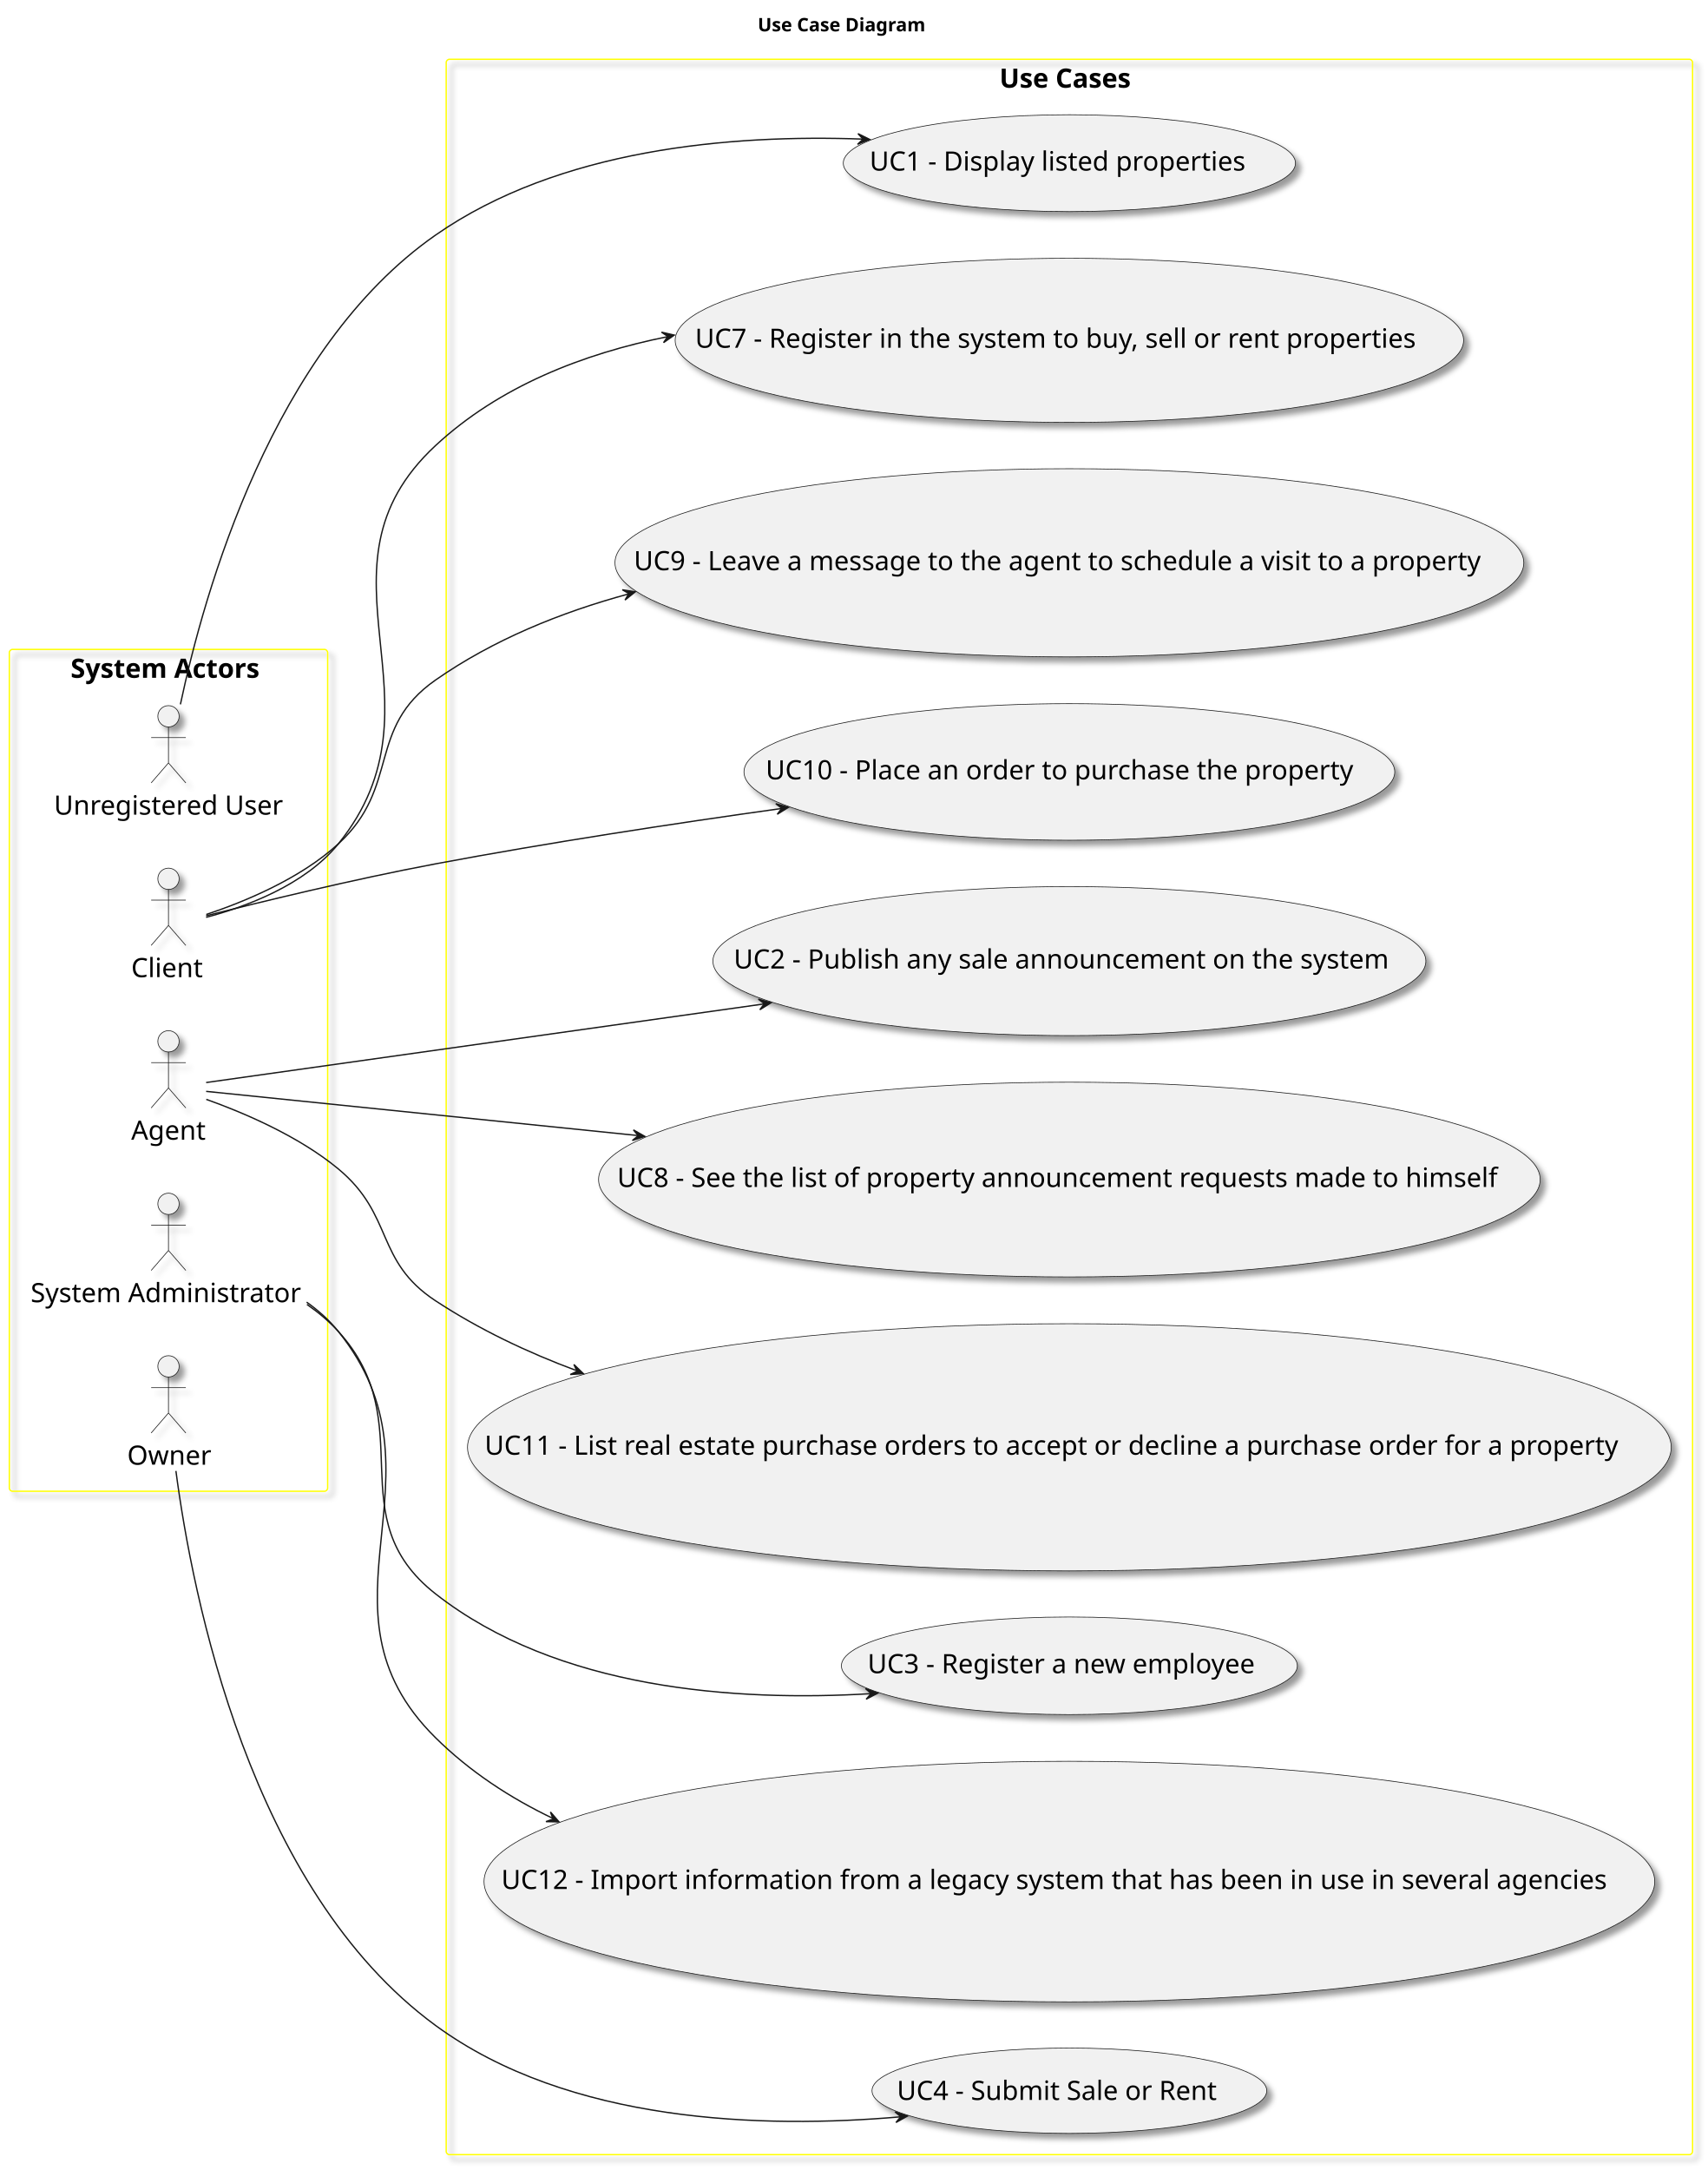
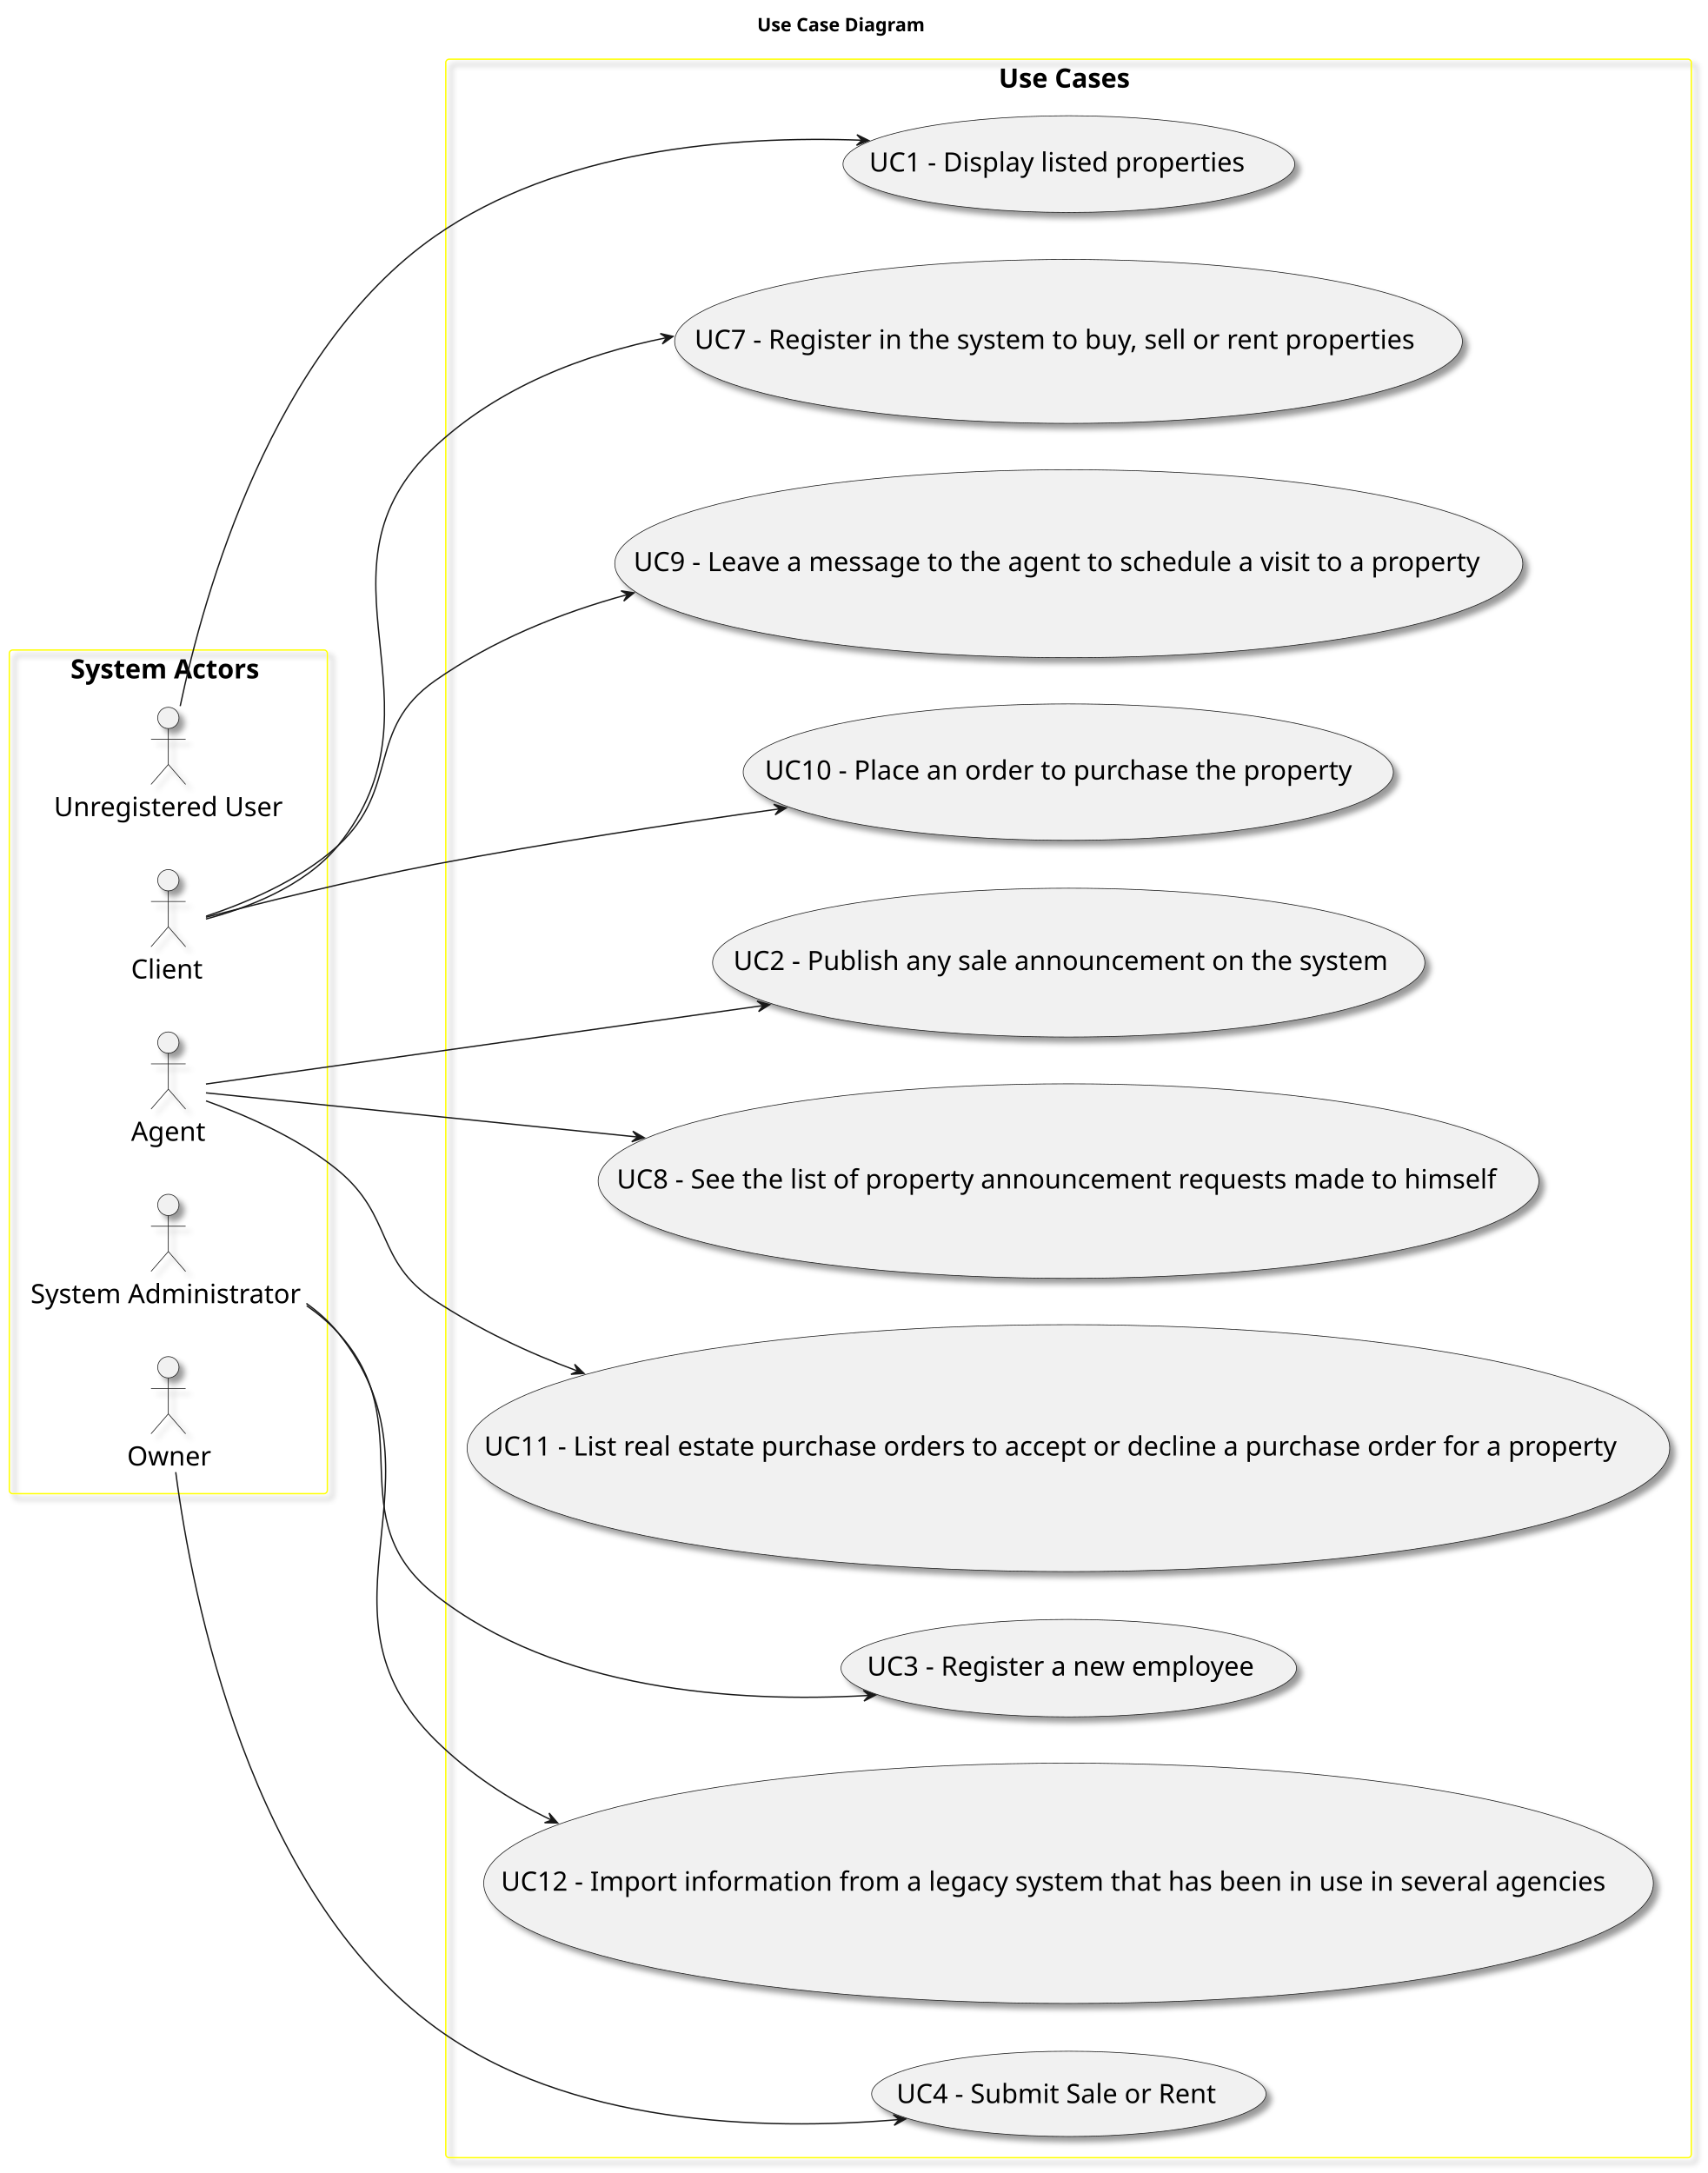
- <svg xmlns="http://www.w3.org/2000/svg" contentStyleType="text/css" height="1629px" preserveAspectRatio="none" style="width:1282px;height:1629px;background:#FFFFFF;" version="1.1" viewBox="0 0 1282 1629" width="1282px" zoomAndPan="magnify">
+ <svg xmlns="http://www.w3.org/2000/svg" contentStyleType="text/css" height="1633px" preserveAspectRatio="none" style="width:1283px;height:1633px;background:#FFFFFF;" version="1.1" viewBox="0 0 1283 1633" width="1283px" zoomAndPan="magnify">
  <defs>
    <filter height="300%" id="fh5mfqaorvu8s" width="300%" x="-1" y="-1">
      <feGaussianBlur result="blurOut" stdDeviation="2.0" />
      <feColorMatrix in="blurOut" result="blurOut2" type="matrix" values="0 0 0 0 0 0 0 0 0 0 0 0 0 0 0 0 0 0 .4 0" />
      <feOffset dx="4.0" dy="4.0" in="blurOut2" result="blurOut3" />
      <feBlend in="SourceGraphic" in2="blurOut3" mode="normal" />
    </filter>
  </defs>
  <g>
-     <text fill="#000000" font-family="sans-serif" font-size="14" font-weight="bold" lengthAdjust="spacing" textLength="131" x="568.88" y="23.535">Use Case Diagram</text>
+     <text fill="#000000" font-family="sans-serif" font-size="14" font-weight="bold" lengthAdjust="spacing" textLength="131" x="569" y="23.535">Use Case Diagram</text>
    <g id="cluster_actors">
-       <rect fill="none" filter="url(#fh5mfqaorvu8s)" height="632" rx="2.5" ry="2.5" style="stroke:#FFFF00;stroke-width:1.0;" width="239" x="7" y="487.488" />
-       <text fill="#000000" font-family="sans-serif" font-size="20" font-weight="bold" lengthAdjust="spacing" textLength="147" x="53" y="508.824">System Actors</text>
+       <rect fill="none" filter="url(#fh5mfqaorvu8s)" height="634" rx="2.5" ry="2.5" style="stroke:#FFFF00;stroke-width:1.0;" width="239" x="7" y="488.488" />
+       <text fill="#000000" font-family="sans-serif" font-size="20" font-weight="bold" lengthAdjust="spacing" textLength="147" x="53" y="509.824">System Actors</text>
    </g>
    <g id="cluster_usecases">
-       <rect fill="none" filter="url(#fh5mfqaorvu8s)" height="1573" rx="2.5" ry="2.5" style="stroke:#FFFF00;stroke-width:1.0;" width="935.76" x="335" y="44.488" />
-       <text fill="#000000" font-family="sans-serif" font-size="20" font-weight="bold" lengthAdjust="spacing" textLength="105" x="750.38" y="65.824">Use Cases</text>
+       <rect fill="none" filter="url(#fh5mfqaorvu8s)" height="1577" rx="2.5" ry="2.5" style="stroke:#FFFF00;stroke-width:1.0;" width="936" x="335" y="44.488" />
+       <text fill="#000000" font-family="sans-serif" font-size="20" font-weight="bold" lengthAdjust="spacing" textLength="105" x="750.5" y="65.824">Use Cases</text>
    </g>
    <g id="elem_Unregistered User">
-       <ellipse cx="126.5" cy="537.708" fill="#F1F1F1" filter="url(#fh5mfqaorvu8s)" rx="8" ry="8" style="stroke:#181818;stroke-width:0.5;" />
-       <path d="M126.5,545.708 L126.5,572.708 M113.5,553.708 L139.5,553.708 M126.5,572.708 L113.5,587.708 M126.5,572.708 L139.5,587.708 " fill="none" filter="url(#fh5mfqaorvu8s)" style="stroke:#181818;stroke-width:0.5;" />
-       <text fill="#000000" font-family="sans-serif" font-size="20" lengthAdjust="spacing" textLength="172" x="40.5" y="611.544">Unregistered User</text>
+       <ellipse cx="126.5" cy="539.488" fill="#F1F1F1" filter="url(#fh5mfqaorvu8s)" rx="8" ry="8" style="stroke:#181818;stroke-width:0.5;" />
+       <path d="M126.5,547.488 L126.5,574.488 M113.5,555.488 L139.5,555.488 M126.5,574.488 L113.5,589.488 M126.5,574.488 L139.5,589.488 " fill="none" filter="url(#fh5mfqaorvu8s)" style="stroke:#181818;stroke-width:0.5;" />
+       <text fill="#000000" font-family="sans-serif" font-size="20" lengthAdjust="spacing" textLength="172" x="40.5" y="613.324">Unregistered User</text>
    </g>
    <g id="elem_Client">
-       <ellipse cx="126.5" cy="659.708" fill="#F1F1F1" filter="url(#fh5mfqaorvu8s)" rx="8" ry="8" style="stroke:#181818;stroke-width:0.5;" />
-       <path d="M126.5,667.708 L126.5,694.708 M113.5,675.708 L139.5,675.708 M126.5,694.708 L113.5,709.708 M126.5,694.708 L139.5,709.708 " fill="none" filter="url(#fh5mfqaorvu8s)" style="stroke:#181818;stroke-width:0.5;" />
-       <text fill="#000000" font-family="sans-serif" font-size="20" lengthAdjust="spacing" textLength="56" x="98.5" y="733.544">Client</text>
+       <ellipse cx="126.5" cy="661.488" fill="#F1F1F1" filter="url(#fh5mfqaorvu8s)" rx="8" ry="8" style="stroke:#181818;stroke-width:0.5;" />
+       <path d="M126.5,669.488 L126.5,696.488 M113.5,677.488 L139.5,677.488 M126.5,696.488 L113.5,711.488 M126.5,696.488 L139.5,711.488 " fill="none" filter="url(#fh5mfqaorvu8s)" style="stroke:#181818;stroke-width:0.5;" />
+       <text fill="#000000" font-family="sans-serif" font-size="20" lengthAdjust="spacing" textLength="56" x="98.5" y="735.324">Client</text>
    </g>
    <g id="elem_Agent">
-       <ellipse cx="126.5" cy="781.708" fill="#F1F1F1" filter="url(#fh5mfqaorvu8s)" rx="8" ry="8" style="stroke:#181818;stroke-width:0.5;" />
-       <path d="M126.5,789.708 L126.5,816.708 M113.5,797.708 L139.5,797.708 M126.5,816.708 L113.5,831.708 M126.5,816.708 L139.5,831.708 " fill="none" filter="url(#fh5mfqaorvu8s)" style="stroke:#181818;stroke-width:0.5;" />
-       <text fill="#000000" font-family="sans-serif" font-size="20" lengthAdjust="spacing" textLength="56" x="98.5" y="855.544">Agent</text>
+       <ellipse cx="126.5" cy="783.488" fill="#F1F1F1" filter="url(#fh5mfqaorvu8s)" rx="8" ry="8" style="stroke:#181818;stroke-width:0.5;" />
+       <path d="M126.5,791.488 L126.5,818.488 M113.5,799.488 L139.5,799.488 M126.5,818.488 L113.5,833.488 M126.5,818.488 L139.5,833.488 " fill="none" filter="url(#fh5mfqaorvu8s)" style="stroke:#181818;stroke-width:0.5;" />
+       <text fill="#000000" font-family="sans-serif" font-size="20" lengthAdjust="spacing" textLength="56" x="98.5" y="857.324">Agent</text>
    </g>
    <g id="elem_System Administrator">
-       <ellipse cx="126.5" cy="903.708" fill="#F1F1F1" filter="url(#fh5mfqaorvu8s)" rx="8" ry="8" style="stroke:#181818;stroke-width:0.5;" />
-       <path d="M126.5,911.708 L126.5,938.708 M113.5,919.708 L139.5,919.708 M126.5,938.708 L113.5,953.708 M126.5,938.708 L139.5,953.708 " fill="none" filter="url(#fh5mfqaorvu8s)" style="stroke:#181818;stroke-width:0.5;" />
-       <text fill="#000000" font-family="sans-serif" font-size="20" lengthAdjust="spacing" textLength="207" x="23" y="977.544">System Administrator</text>
+       <ellipse cx="126.5" cy="905.488" fill="#F1F1F1" filter="url(#fh5mfqaorvu8s)" rx="8" ry="8" style="stroke:#181818;stroke-width:0.5;" />
+       <path d="M126.5,913.488 L126.5,940.488 M113.5,921.488 L139.5,921.488 M126.5,940.488 L113.5,955.488 M126.5,940.488 L139.5,955.488 " fill="none" filter="url(#fh5mfqaorvu8s)" style="stroke:#181818;stroke-width:0.5;" />
+       <text fill="#000000" font-family="sans-serif" font-size="20" lengthAdjust="spacing" textLength="207" x="23" y="979.324">System Administrator</text>
    </g>
    <g id="elem_Owner">
-       <ellipse cx="126.5" cy="1025.708" fill="#F1F1F1" filter="url(#fh5mfqaorvu8s)" rx="8" ry="8" style="stroke:#181818;stroke-width:0.5;" />
-       <path d="M126.5,1033.708 L126.5,1060.708 M113.5,1041.708 L139.5,1041.708 M126.5,1060.708 L113.5,1075.708 M126.5,1060.708 L139.5,1075.708 " fill="none" filter="url(#fh5mfqaorvu8s)" style="stroke:#181818;stroke-width:0.5;" />
-       <text fill="#000000" font-family="sans-serif" font-size="20" lengthAdjust="spacing" textLength="62" x="95.5" y="1099.544">Owner</text>
+       <ellipse cx="126.5" cy="1027.488" fill="#F1F1F1" filter="url(#fh5mfqaorvu8s)" rx="8" ry="8" style="stroke:#181818;stroke-width:0.5;" />
+       <path d="M126.5,1035.488 L126.5,1062.488 M113.5,1043.488 L139.5,1043.488 M126.5,1062.488 L113.5,1077.488 M126.5,1062.488 L139.5,1077.488 " fill="none" filter="url(#fh5mfqaorvu8s)" style="stroke:#181818;stroke-width:0.5;" />
+       <text fill="#000000" font-family="sans-serif" font-size="20" lengthAdjust="spacing" textLength="62" x="95.5" y="1101.324">Owner</text>
    </g>
    <g id="elem_UC1">
-       <ellipse cx="802.884" cy="122.487" fill="#F1F1F1" filter="url(#fh5mfqaorvu8s)" rx="169.744" ry="36.349" style="stroke:#181818;stroke-width:0.5;" />
-       <text fill="#000000" font-family="sans-serif" font-size="20" lengthAdjust="spacing" textLength="300" x="652.884" y="128.046">UC1 - Display listed properties</text>
+       <ellipse cx="803.244" cy="123.337" fill="#F1F1F1" filter="url(#fh5mfqaorvu8s)" rx="169.744" ry="36.349" style="stroke:#181818;stroke-width:0.5;" />
+       <text fill="#000000" font-family="sans-serif" font-size="20" lengthAdjust="spacing" textLength="300" x="653.244" y="128.896">UC1 - Display listed properties</text>
    </g>
    <g id="elem_UC2">
-       <ellipse cx="802.885" cy="721.485" fill="#F1F1F1" filter="url(#fh5mfqaorvu8s)" rx="267.635" ry="55.927" style="stroke:#181818;stroke-width:0.5;" />
-       <text fill="#000000" font-family="sans-serif" font-size="20" lengthAdjust="spacing" textLength="504" x="550.885" y="727.044">UC2 - Publish any sale announcement on the system</text>
+       <ellipse cx="803.135" cy="723.415" fill="#F1F1F1" filter="url(#fh5mfqaorvu8s)" rx="267.635" ry="55.927" style="stroke:#181818;stroke-width:0.5;" />
+       <text fill="#000000" font-family="sans-serif" font-size="20" lengthAdjust="spacing" textLength="504" x="551.135" y="728.974">UC2 - Publish any sale announcement on the system</text>
    </g>
    <g id="elem_UC3">
-       <ellipse cx="802.878" cy="1250.488" fill="#F1F1F1" filter="url(#fh5mfqaorvu8s)" rx="171.148" ry="36.63" style="stroke:#181818;stroke-width:0.5;" />
-       <text fill="#000000" font-family="sans-serif" font-size="20" lengthAdjust="spacing" textLength="303" x="651.378" y="1256.047">UC3 - Register a new employee</text>
+       <ellipse cx="803.148" cy="1253.618" fill="#F1F1F1" filter="url(#fh5mfqaorvu8s)" rx="171.148" ry="36.63" style="stroke:#181818;stroke-width:0.5;" />
+       <text fill="#000000" font-family="sans-serif" font-size="20" lengthAdjust="spacing" textLength="303" x="651.648" y="1259.177">UC3 - Register a new employee</text>
    </g>
    <g id="elem_UC4">
-       <ellipse cx="802.875" cy="1569.489" fill="#F1F1F1" filter="url(#fh5mfqaorvu8s)" rx="148.205" ry="32.041" style="stroke:#181818;stroke-width:0.5;" />
-       <text fill="#000000" font-family="sans-serif" font-size="20" lengthAdjust="spacing" textLength="253" x="673.375" y="1576.407">UC4 - Submit Sale or Rent</text>
+       <ellipse cx="803.205" cy="1573.529" fill="#F1F1F1" filter="url(#fh5mfqaorvu8s)" rx="148.205" ry="32.041" style="stroke:#181818;stroke-width:0.5;" />
+       <text fill="#000000" font-family="sans-serif" font-size="20" lengthAdjust="spacing" textLength="253" x="673.705" y="1580.447">UC4 - Submit Sale or Rent</text>
    </g>
    <g id="elem_UC7">
-       <ellipse cx="802.879" cy="255.484" fill="#F1F1F1" filter="url(#fh5mfqaorvu8s)" rx="295.979" ry="61.596" style="stroke:#181818;stroke-width:0.5;" />
-       <text fill="#000000" font-family="sans-serif" font-size="20" lengthAdjust="spacing" textLength="562" x="521.879" y="261.043">UC7 - Register in the system to buy, sell or rent properties</text>
+       <ellipse cx="802.979" cy="256.584" fill="#F1F1F1" filter="url(#fh5mfqaorvu8s)" rx="295.979" ry="61.596" style="stroke:#181818;stroke-width:0.5;" />
+       <text fill="#000000" font-family="sans-serif" font-size="20" lengthAdjust="spacing" textLength="562" x="521.979" y="262.143">UC7 - Register in the system to buy, sell or rent properties</text>
    </g>
    <g id="elem_UC8">
-       <ellipse cx="802.882" cy="885.485" fill="#F1F1F1" filter="url(#fh5mfqaorvu8s)" rx="353.482" ry="73.097" style="stroke:#181818;stroke-width:0.5;" />
-       <text fill="#000000" font-family="sans-serif" font-size="20" lengthAdjust="spacing" textLength="679" x="463.382" y="891.043">UC8 - See the list of property announcement requests made to himself</text>
+       <ellipse cx="802.982" cy="887.585" fill="#F1F1F1" filter="url(#fh5mfqaorvu8s)" rx="353.482" ry="73.097" style="stroke:#181818;stroke-width:0.5;" />
+       <text fill="#000000" font-family="sans-serif" font-size="20" lengthAdjust="spacing" textLength="679" x="463.482" y="893.143">UC8 - See the list of property announcement requests made to himself</text>
    </g>
    <g id="elem_UC9">
-       <ellipse cx="802.877" cy="422.492" fill="#F1F1F1" filter="url(#fh5mfqaorvu8s)" rx="341.167" ry="70.633" style="stroke:#181818;stroke-width:0.5;" />
-       <text fill="#000000" font-family="sans-serif" font-size="20" lengthAdjust="spacing" textLength="654" x="475.877" y="428.05">UC9 - Leave a message to the agent to schedule a visit to a property</text>
+       <ellipse cx="803.167" cy="423.622" fill="#F1F1F1" filter="url(#fh5mfqaorvu8s)" rx="341.167" ry="70.633" style="stroke:#181818;stroke-width:0.5;" />
+       <text fill="#000000" font-family="sans-serif" font-size="20" lengthAdjust="spacing" textLength="654" x="476.167" y="429.18">UC9 - Leave a message to the agent to schedule a visit to a property</text>
    </g>
    <g id="elem_UC10">
-       <ellipse cx="802.876" cy="579.487" fill="#F1F1F1" filter="url(#fh5mfqaorvu8s)" rx="244.296" ry="51.259" style="stroke:#181818;stroke-width:0.5;" />
-       <text fill="#000000" font-family="sans-serif" font-size="20" lengthAdjust="spacing" textLength="456" x="574.876" y="585.046">UC10 - Place an order to purchase the property</text>
+       <ellipse cx="802.796" cy="580.247" fill="#F1F1F1" filter="url(#fh5mfqaorvu8s)" rx="244.296" ry="51.259" style="stroke:#181818;stroke-width:0.5;" />
+       <text fill="#000000" font-family="sans-serif" font-size="20" lengthAdjust="spacing" textLength="456" x="574.796" y="585.806">UC10 - Place an order to purchase the property</text>
    </g>
    <g id="elem_UC11">
-       <ellipse cx="802.879" cy="1086.484" fill="#F1F1F1" filter="url(#fh5mfqaorvu8s)" rx="451.879" ry="92.776" style="stroke:#181818;stroke-width:0.5;" />
-       <text fill="#000000" font-family="sans-serif" font-size="20" lengthAdjust="spacing" textLength="878" x="363.879" y="1092.043">UC11 - List real estate purchase orders to accept or decline a purchase order for a property</text>
+       <ellipse cx="802.879" cy="1088.264" fill="#F1F1F1" filter="url(#fh5mfqaorvu8s)" rx="451.879" ry="92.776" style="stroke:#181818;stroke-width:0.5;" />
+       <text fill="#000000" font-family="sans-serif" font-size="20" lengthAdjust="spacing" textLength="878" x="363.879" y="1093.823">UC11 - List real estate purchase orders to accept or decline a purchase order for a property</text>
    </g>
    <g id="elem_UC12">
-       <ellipse cx="802.88" cy="1412.486" fill="#F1F1F1" filter="url(#fh5mfqaorvu8s)" rx="439.49" ry="90.298" style="stroke:#181818;stroke-width:0.5;" />
-       <text fill="#000000" font-family="sans-serif" font-size="20" lengthAdjust="spacing" textLength="853" x="376.38" y="1418.045">UC12 - Import information from a legacy system that has been in use in several agencies</text>
+       <ellipse cx="802.99" cy="1415.286" fill="#F1F1F1" filter="url(#fh5mfqaorvu8s)" rx="439.49" ry="90.298" style="stroke:#181818;stroke-width:0.5;" />
+       <text fill="#000000" font-family="sans-serif" font-size="20" lengthAdjust="spacing" textLength="853" x="376.49" y="1420.845">UC12 - Import information from a legacy system that has been in use in several agencies</text>
    </g>
    <g id="link_Unregistered User_UC1">
-       <path d="M135.45,528.758 C153.22,444.788 204.63,261.768 327,176.488 C419.69,111.888 548.12,100.728 648.06,104.438 " fill="none" id="Unregistered User-to-UC1" style="stroke:#181818;stroke-width:1.0;" />
-       <polygon fill="#181818" points="652.99,104.678,644.157,100.322,647.994,104.478,643.837,108.315,652.99,104.678" style="stroke:#181818;stroke-width:1.0;" />
+       <path d="M135.41,530.648 C153.12,446.478 204.43,262.998 327,177.488 C419.67,112.828 548.13,101.678 648.09,105.398 " fill="none" id="Unregistered User-to-UC1" style="stroke:#181818;stroke-width:1.0;" />
+       <polygon fill="#181818" points="652.82,105.588,643.987,101.232,647.824,105.388,643.667,109.225,652.82,105.588" style="stroke:#181818;stroke-width:1.0;" />
    </g>
    <g id="link_Agent_UC2">
-       <path d="M154.77,812.648 C224.97,802.758 417.38,775.648 574.27,753.548 " fill="none" id="Agent-to-UC2" style="stroke:#181818;stroke-width:1.0;" />
-       <polygon fill="#181818" points="578.84,752.768,569.369,750.066,573.889,753.467,570.488,757.987,578.84,752.768" style="stroke:#181818;stroke-width:1.0;" />
+       <path d="M154.78,814.648 C224.92,804.768 417.05,777.708 573.89,755.618 " fill="none" id="Agent-to-UC2" style="stroke:#181818;stroke-width:1.0;" />
+       <polygon fill="#181818" points="578.42,754.978,568.949,752.276,573.469,755.677,570.068,760.197,578.42,754.978" style="stroke:#181818;stroke-width:1.0;" />
    </g>
    <g id="link_System Administrator_UC3">
-       <path d="M230.46,979.218 C239.07,985.178 247.11,991.918 254,999.488 C316.83,1068.558 253.5,1138.898 327,1196.488 C418.51,1268.178 552.09,1277.578 654.28,1271.388 " fill="none" id="System Administrator-to-UC3" style="stroke:#181818;stroke-width:1.0;" />
-       <polygon fill="#181818" points="659.04,1271.018,649.806,1267.592,654.05,1271.333,650.309,1275.577,659.04,1271.018" style="stroke:#181818;stroke-width:1.0;" />
+       <path d="M230.46,981.218 C239.07,987.178 247.11,993.918 254,1001.488 C316.83,1070.558 253.56,1140.828 327,1198.488 C418.14,1270.038 551.1,1279.918 653.18,1274.108 " fill="none" id="System Administrator-to-UC3" style="stroke:#181818;stroke-width:1.0;" />
+       <polygon fill="#181818" points="658.04,1273.808,648.816,1270.356,653.049,1274.109,649.297,1278.342,658.04,1273.808" style="stroke:#181818;stroke-width:1.0;" />
    </g>
    <g id="link_Owner_UC4">
-       <path d="M132.08,1104.228 C144.44,1198.058 187.6,1418.378 327,1520.488 C427.24,1593.908 572.93,1598.148 676.46,1589.048 " fill="none" id="Owner-to-UC4" style="stroke:#181818;stroke-width:1.0;" />
-       <polygon fill="#181818" points="681.29,1588.518,671.962,1585.359,676.311,1588.976,672.694,1593.326,681.29,1588.518" style="stroke:#181818;stroke-width:1.0;" />
+       <path d="M132.06,1106.298 C144.39,1200.278 187.5,1420.998 327,1523.488 C426.9,1596.878 572.11,1601.608 675.64,1592.838 " fill="none" id="Owner-to-UC4" style="stroke:#181818;stroke-width:1.0;" />
+       <polygon fill="#181818" points="680.58,1592.398,671.261,1589.21,675.6,1592.841,671.969,1597.179,680.58,1592.398" style="stroke:#181818;stroke-width:1.0;" />
    </g>
    <g id="link_Client_UC7">
-       <path d="M154.76,688.628 C183.73,680.958 228.77,664.668 254,633.488 C340.06,527.158 226.73,427.538 327,334.488 C374.72,290.198 437.37,265.548 501.45,252.688 " fill="none" id="Client-to-UC7" style="stroke:#181818;stroke-width:1.0;" />
-       <polygon fill="#181818" points="506.25,251.558,496.65,249.358,501.343,252.517,498.184,257.209,506.25,251.558" style="stroke:#181818;stroke-width:1.0;" />
+       <path d="M154.76,690.628 C183.74,682.968 228.78,666.668 254,635.488 C340.29,528.798 226.45,428.868 327,335.488 C374.62,291.258 437.12,266.608 501.08,253.728 " fill="none" id="Client-to-UC7" style="stroke:#181818;stroke-width:1.0;" />
+       <polygon fill="#181818" points="505.79,252.808,496.184,250.635,500.885,253.781,497.74,258.482,505.79,252.808" style="stroke:#181818;stroke-width:1.0;" />
    </g>
    <g id="link_Agent_UC8">
-       <path d="M154.77,819.278 C211.22,825.058 346.72,838.918 479.21,852.478 " fill="none" id="Agent-to-UC8" style="stroke:#181818;stroke-width:1.0;" />
-       <polygon fill="#181818" points="484.12,853.078,475.565,848.198,479.145,852.578,474.765,856.158,484.12,853.078" style="stroke:#181818;stroke-width:1.0;" />
+       <path d="M154.78,821.278 C211.24,827.058 346.78,840.918 479.31,854.478 " fill="none" id="Agent-to-UC8" style="stroke:#181818;stroke-width:1.0;" />
+       <polygon fill="#181818" points="484.11,854.968,475.555,850.088,479.135,854.468,474.755,858.048,484.11,854.968" style="stroke:#181818;stroke-width:1.0;" />
    </g>
    <g id="link_Client_UC9">
-       <path d="M154.88,686.488 C182.5,677.308 225.07,660.018 254,633.488 C300.85,590.518 274.87,546.868 327,510.488 C370.13,480.398 420.62,459.768 472.29,445.768 " fill="none" id="Client-to-UC9" style="stroke:#181818;stroke-width:1.0;" />
-       <polygon fill="#181818" points="476.94,444.268,467.214,442.719,472.108,445.555,469.272,450.449,476.94,444.268" style="stroke:#181818;stroke-width:1.0;" />
+       <path d="M154.9,688.508 C182.53,679.348 225.12,662.078 254,635.488 C301.05,592.178 274.62,548.178 327,511.488 C369.91,481.438 420.16,460.808 471.61,446.798 " fill="none" id="Client-to-UC9" style="stroke:#181818;stroke-width:1.0;" />
+       <polygon fill="#181818" points="476.42,445.518,466.694,443.969,471.588,446.805,468.752,451.699,476.42,445.518" style="stroke:#181818;stroke-width:1.0;" />
    </g>
    <g id="link_Client_UC10">
-       <path d="M154.78,687.448 C193.06,677.738 264.99,660.118 327,648.488 C411.66,632.608 505.4,618.298 587.07,606.878 " fill="none" id="Client-to-UC10" style="stroke:#181818;stroke-width:1.0;" />
-       <polygon fill="#181818" points="591.93,606.068,582.467,603.339,586.977,606.753,583.563,611.264,591.93,606.068" style="stroke:#181818;stroke-width:1.0;" />
+       <path d="M154.77,689.268 C193.04,679.318 264.95,661.278 327,649.488 C411.27,633.468 504.58,619.178 586.03,607.818 " fill="none" id="Client-to-UC10" style="stroke:#181818;stroke-width:1.0;" />
+       <polygon fill="#181818" points="590.87,607.138,581.406,604.413,585.917,607.825,582.505,612.337,590.87,607.138" style="stroke:#181818;stroke-width:1.0;" />
    </g>
    <g id="link_Agent_UC11">
-       <path d="M154.86,825.278 C182.06,834.978 223.97,852.588 254,877.488 C296.08,912.388 281.32,946.458 327,976.488 C359.61,997.918 395.87,1015.198 433.42,1029.128 " fill="none" id="Agent-to-UC11" style="stroke:#181818;stroke-width:1.0;" />
-       <polygon fill="#181818" points="437.97,1031.158,430.885,1024.316,433.273,1029.445,428.144,1031.832,437.97,1031.158" style="stroke:#181818;stroke-width:1.0;" />
+       <path d="M154.83,827.318 C182.02,837.038 223.91,854.658 254,879.488 C295.89,914.058 281.57,947.718 327,977.488 C359.86,999.018 396.41,1016.398 434.24,1030.408 " fill="none" id="Agent-to-UC11" style="stroke:#181818;stroke-width:1.0;" />
+       <polygon fill="#181818" points="438.9,1032.108,431.822,1025.26,434.204,1030.39,429.074,1032.773,438.9,1032.108" style="stroke:#181818;stroke-width:1.0;" />
    </g>
    <g id="link_System Administrator_UC12">
-       <path d="M230.23,977.508 C239.12,983.848 247.27,991.128 254,999.488 C341.4,1108.068 227.84,1206.528 327,1304.488 C352.62,1329.798 382.86,1349.678 415.48,1365.228 " fill="none" id="System Administrator-to-UC12" style="stroke:#181818;stroke-width:1.0;" />
-       <polygon fill="#181818" points="419.73,1367.688,413.286,1360.24,415.205,1365.561,409.883,1367.48,419.73,1367.688" style="stroke:#181818;stroke-width:1.0;" />
+       <path d="M230.23,979.508 C239.12,985.848 247.27,993.128 254,1001.488 C341.67,1110.398 227.6,1209.158 327,1307.488 C352.43,1332.648 382.43,1352.438 414.79,1367.958 " fill="none" id="System Administrator-to-UC12" style="stroke:#181818;stroke-width:1.0;" />
+       <polygon fill="#181818" points="419.06,1369.968,412.625,1362.512,414.538,1367.836,409.214,1369.748,419.06,1369.968" style="stroke:#181818;stroke-width:1.0;" />
    </g>
  </g>
</svg>
